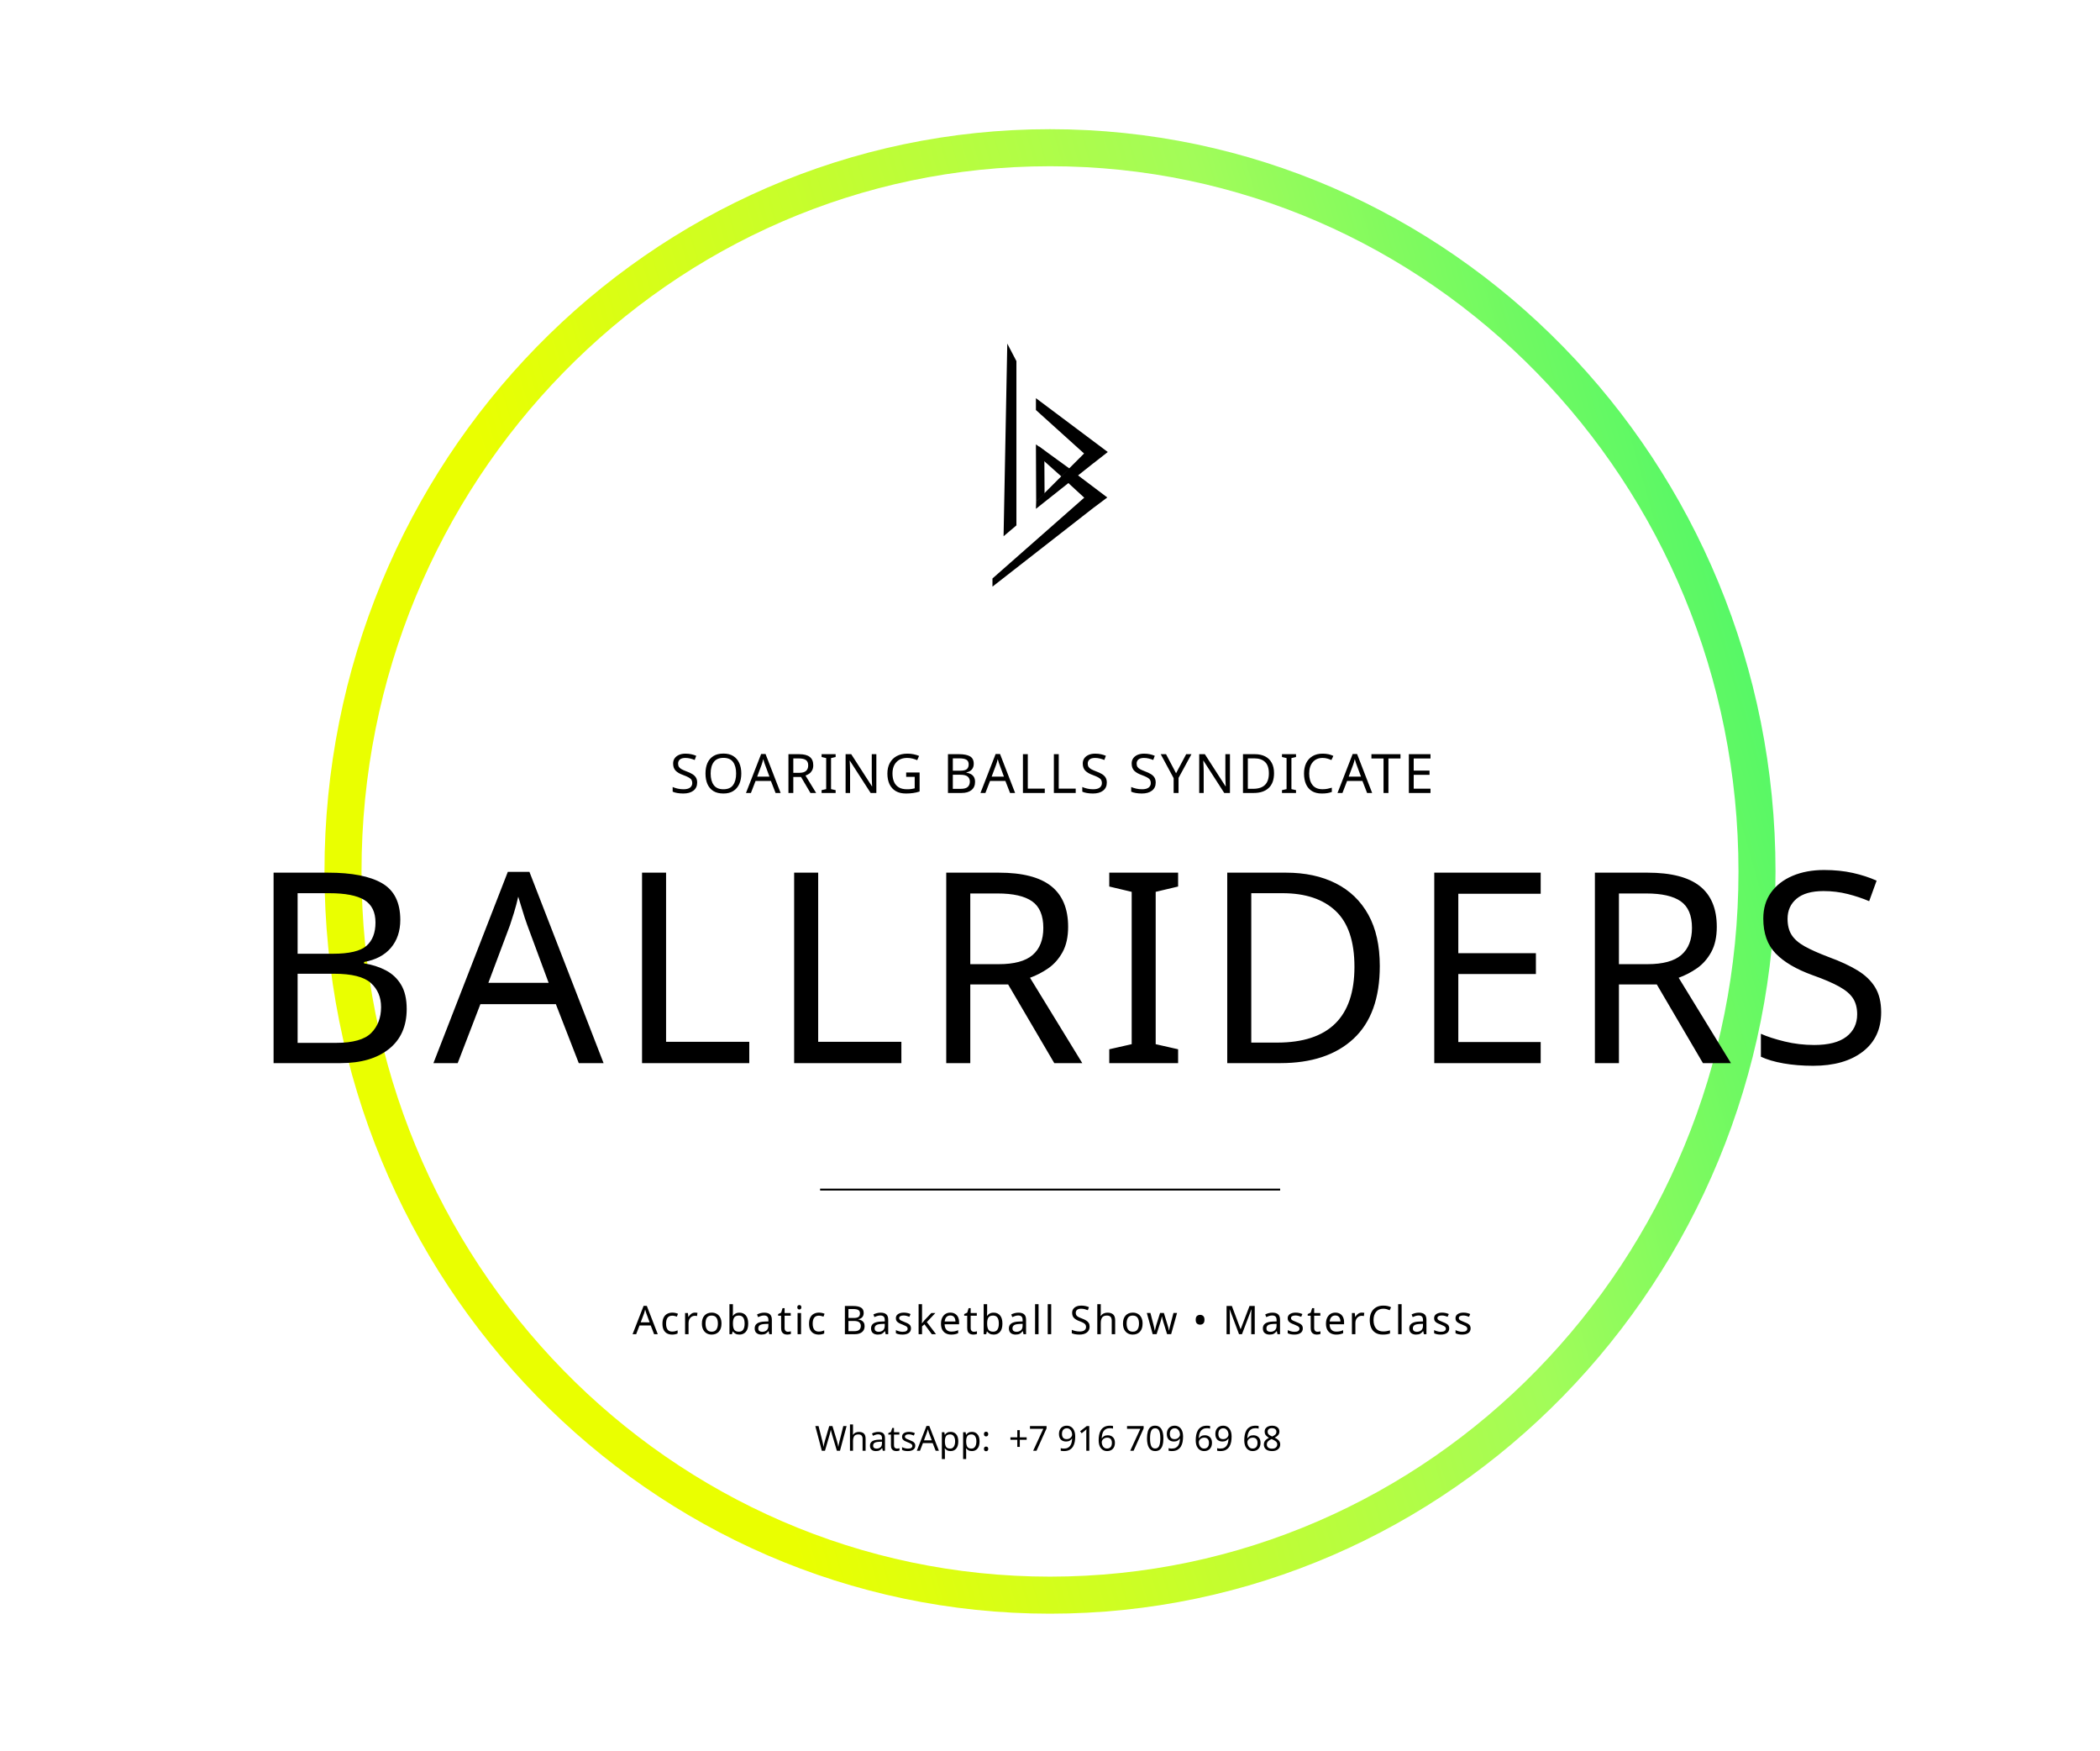
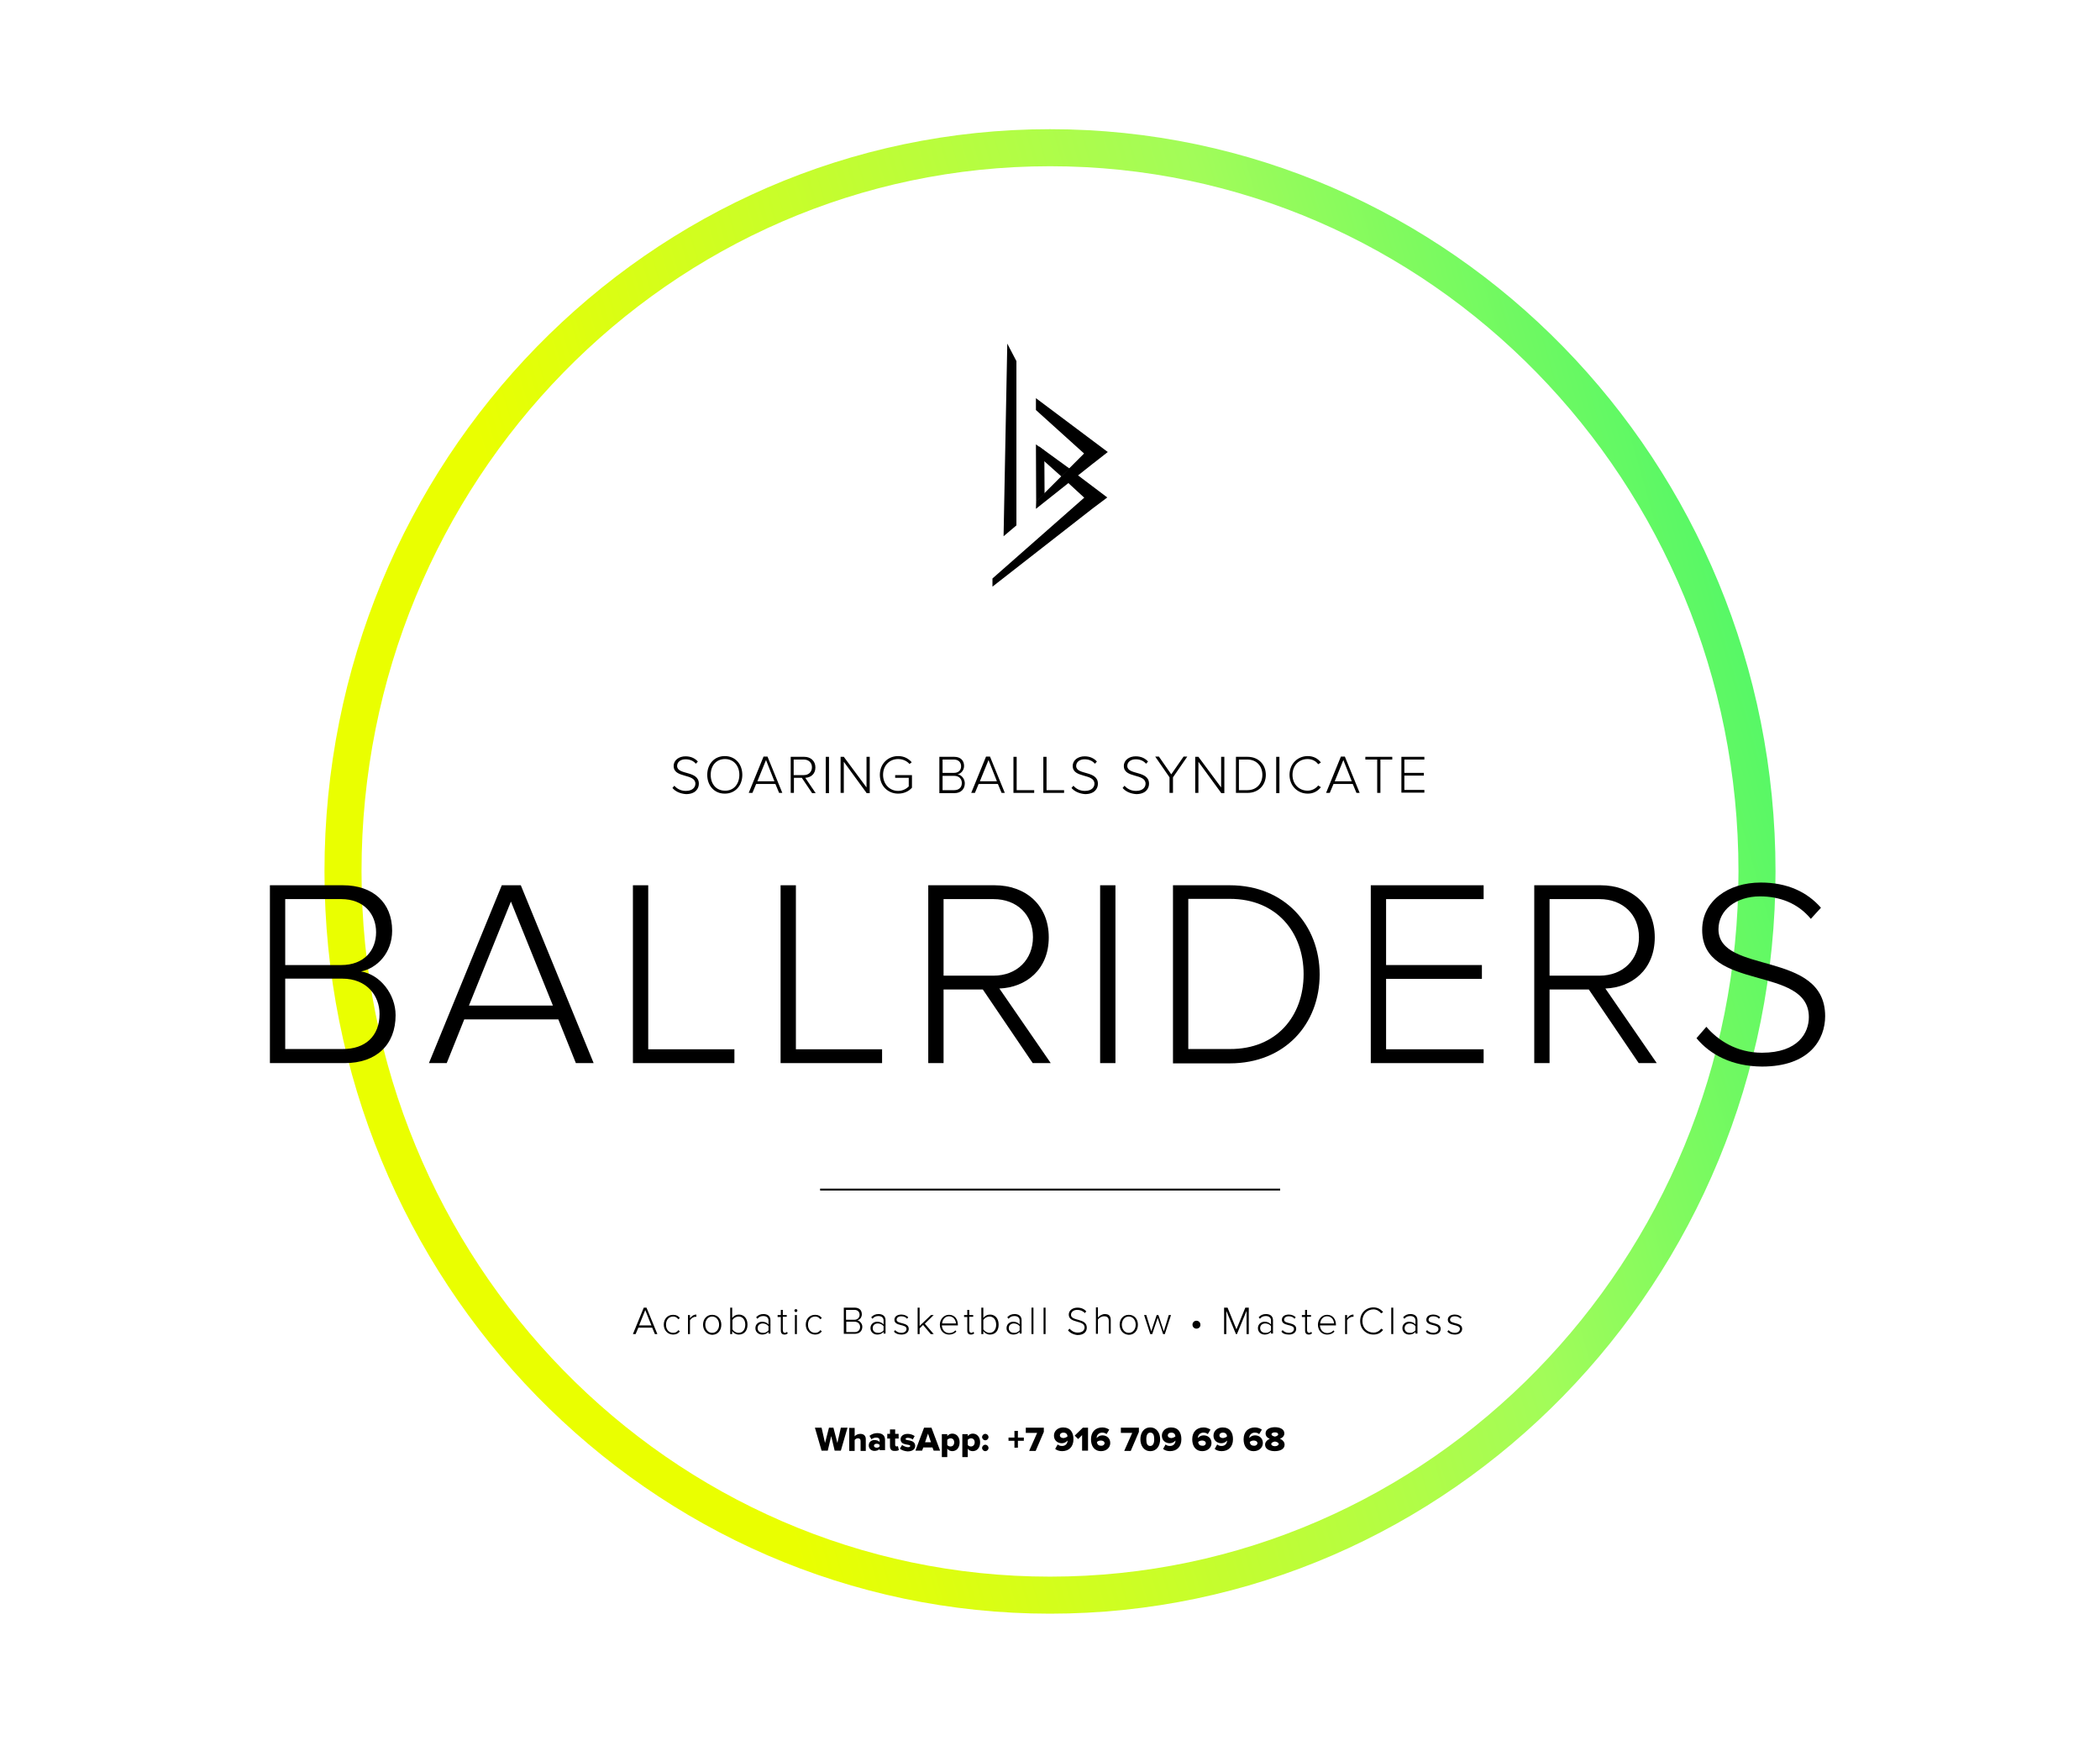
<svg xmlns="http://www.w3.org/2000/svg" version="1.1" id="START" x="0px" y="0px" viewBox="135.3 -11.4 850.4 708.7" enable-background="new 135.3 -11.4 850.4 708.7" xml:space="preserve">
  <line fill="none" stroke="#000000" stroke-width="0.763" x1="467.4" y1="470.2" x2="653.7" y2="470.2" />
  <linearGradient id="SVGID_1_" gradientUnits="userSpaceOnUse" x1="277.578" y1="422.495" x2="843.489" y2="260.223">
    <stop offset="0" style="stop-color:#EAFF00" />
    <stop offset="0.203" style="stop-color:#EAFF00" />
    <stop offset="0.73" style="stop-color:#A2FC59" />
    <stop offset="1" style="stop-color:#57F866" />
  </linearGradient>
  <ellipse fill="none" stroke="url(#SVGID_1_)" stroke-width="15" stroke-miterlimit="10" cx="560.5" cy="341.4" rx="286.3" ry="293" />
-   <text transform="matrix(1 0 0 1 406.5681 309.6356)" font-family="'ProximaNova-Light'" font-size="22" letter-spacing="1">SOARING BALLS SYNDICATE</text>
-   <text transform="matrix(1 0 0 1 391.4635 528.749)" font-family="'ProximaNova-Light'" font-size="16" letter-spacing="1">Acrobatic Basketball Show • MasterClass</text>
-   <text transform="matrix(1 0 0 1 235.6187 419.0072)" font-family="'ProximaNova-Light'" font-size="108" letter-spacing="5">BALLRIDERS</text>
+   <g>
+     <path d="M407.6,307.6l0.8-0.9c0.9,1.1,2.5,2.1,4.6,2.1c3,0,3.9-1.7,3.9-2.9c0-4.3-8.8-2.1-8.8-7.2c0-2.4,2.2-3.9,4.8-3.9   c2.2,0,3.8,0.8,5,2.1l-0.8,0.9c-1.1-1.3-2.6-1.8-4.2-1.8c-2,0-3.4,1.1-3.4,2.7c0,3.8,8.8,1.7,8.8,7.2c0,1.9-1.3,4.2-5.2,4.2   C410.5,309.9,408.7,308.9,407.6,307.6z" />
+     <path d="M421.7,302.3c0-4.3,2.8-7.6,7.1-7.6c4.3,0,7.1,3.3,7.1,7.6s-2.8,7.6-7.1,7.6C424.5,309.9,421.7,306.6,421.7,302.3z    M434.7,302.3c0-3.7-2.3-6.4-5.8-6.4c-3.6,0-5.8,2.7-5.8,6.4c0,3.7,2.2,6.4,5.8,6.4C432.4,308.8,434.7,306,434.7,302.3z" />
+     <path d="M450.8,309.6l-1.5-3.6h-7.8l-1.5,3.6h-1.5l6-14.7h1.6l6,14.7H450.8z M445.5,296.3l-3.5,8.6h6.9L445.5,296.3z" />
+     <path d="M464.1,309.6l-4.1-6.1h-3.2v6.1h-1.3V295h5.5c2.5,0,4.5,1.6,4.5,4.3c0,2.7-1.9,4.1-4.1,4.2l4.2,6.2H464.1z M464.1,299.2   c0-1.8-1.3-3.1-3.3-3.1h-4.1v6.3h4.1C462.8,302.4,464.1,301.1,464.1,299.2z" />
+     <path d="M469.7,309.6V295h1.3v14.7H469.7z" />
+     <path d="M486.2,309.6l-9.2-12.6v12.6h-1.3V295h1.3l9.2,12.4V295h1.3v14.7H486.2z" />
+     <path d="M491.6,302.3c0-4.5,3.3-7.6,7.4-7.6c2.4,0,4.2,1,5.5,2.5l-0.9,0.7c-1-1.2-2.7-2-4.6-2c-3.5,0-6.1,2.6-6.1,6.4   c0,3.8,2.7,6.5,6.1,6.5c2,0,3.5-1,4.3-1.8v-3.5h-5.5v-1.1h6.8v5.1c-1.3,1.5-3.3,2.4-5.6,2.4C494.9,309.9,491.6,306.8,491.6,302.3z" />
+     <path d="M515.7,309.6V295h6c2.5,0,4,1.4,4,3.7c0,1.8-1.3,3.1-2.6,3.4c1.6,0.2,2.9,1.9,2.9,3.6c0,2.4-1.6,4-4.2,4H515.7z    M524.5,298.8c0-1.5-1-2.7-2.9-2.7H517v5.4h4.6C523.5,301.5,524.5,300.4,524.5,298.8z M524.8,305.6c0-1.5-1-2.9-3.1-2.9H517v5.8   h4.7C523.6,308.5,524.8,307.4,524.8,305.6z" />
+     <path d="M540.9,309.6l-1.5-3.6h-7.8l-1.5,3.6h-1.5l6-14.7h1.6l6,14.7H540.9z M535.6,296.3l-3.5,8.6h6.9L535.6,296.3z" />
+     <path d="M545.7,309.6V295h1.3v13.5h7.1v1.1H545.7z" />
+     <path d="M557.8,309.6V295h1.3v13.5h7.1v1.1H557.8z" />
+     <path d="M569.2,307.6l0.8-0.9c0.9,1.1,2.5,2.1,4.6,2.1c3,0,3.9-1.7,3.9-2.9c0-4.3-8.8-2.1-8.8-7.2c0-2.4,2.2-3.9,4.8-3.9   c2.2,0,3.8,0.8,5,2.1l-0.8,0.9c-1.1-1.3-2.6-1.8-4.2-1.8c-2,0-3.4,1.1-3.4,2.7c0,3.8,8.8,1.7,8.8,7.2c0,1.9-1.3,4.2-5.2,4.2   C572.2,309.9,570.3,308.9,569.2,307.6z" />
+     <path d="M589.9,307.6l0.8-0.9c0.9,1.1,2.5,2.1,4.6,2.1c3,0,3.9-1.7,3.9-2.9c0-4.3-8.8-2.1-8.8-7.2c0-2.4,2.2-3.9,4.8-3.9   c2.2,0,3.8,0.8,5,2.1l-0.8,0.9c-1.1-1.3-2.6-1.8-4.2-1.8c-2,0-3.4,1.1-3.4,2.7c0,3.8,8.8,1.7,8.8,7.2c0,1.9-1.3,4.2-5.2,4.2   C592.8,309.9,591,308.9,589.9,307.6z" />
+     <path d="M608.9,309.6v-6.3l-5.8-8.4h1.5l5,7.2l5-7.2h1.5l-5.8,8.4v6.3H608.9z" />
+     <path d="M629.8,309.6l-9.2-12.6v12.6h-1.3V295h1.3l9.2,12.4V295h1.3v14.7H629.8z" />
+     <path d="M635.8,309.6V295h4.7c4.6,0,7.4,3.3,7.4,7.3c0,4.1-2.9,7.3-7.4,7.3H635.8z M646.5,302.3c0-3.4-2.2-6.2-6.1-6.2H637v12.4   h3.4C644.3,308.5,646.5,305.7,646.5,302.3z" />
+     <path d="M652.1,309.6V295h1.3v14.7H652.1z" />
+     <path d="M657.5,302.3c0-4.5,3.3-7.6,7.4-7.6c2.3,0,4.1,1,5.3,2.6l-1.1,0.7c-0.9-1.3-2.5-2.1-4.3-2.1c-3.5,0-6.1,2.6-6.1,6.4   c0,3.8,2.7,6.4,6.1,6.4c1.8,0,3.4-0.9,4.3-2.1l1.1,0.7c-1.3,1.6-3,2.6-5.3,2.6C660.8,309.9,657.5,306.8,657.5,302.3z" />
+     <path d="M684.6,309.6l-1.5-3.6h-7.8l-1.5,3.6h-1.5l6-14.7h1.6l6,14.7H684.6z M679.3,296.3l-3.5,8.6h6.9L679.3,296.3z" />
+     <path d="M693,309.6v-13.5h-4.8V295h10.9v1.1h-4.8v13.5H693z" />
+     <path d="M702.8,309.6V295h9.3v1.1h-8.1v5.4h7.9v1.1h-7.9v5.8h8.1v1.1H702.8z" />
+   </g>
+   <g>
+     <path d="M400.5,528.7l-1.1-2.6h-5.6l-1.1,2.6h-1.1l4.4-10.7h1.1l4.4,10.7H400.5z M396.6,519l-2.5,6.2h5L396.6,519z" />
+     <path d="M404.1,524.9c0-2.3,1.5-4,3.8-4c1.3,0,2.1,0.5,2.7,1.3l-0.6,0.5c-0.6-0.8-1.3-1.1-2.1-1.1c-1.8,0-2.9,1.4-2.9,3.3   c0,1.9,1.1,3.3,2.9,3.3c0.8,0,1.6-0.3,2.1-1.1l0.6,0.5c-0.6,0.8-1.4,1.3-2.7,1.3C405.6,528.9,404.1,527.1,404.1,524.9z" />
+     <path d="M413.9,528.7V521h0.8v1.3c0.7-0.9,1.5-1.5,2.6-1.5v0.9c-0.1,0-0.3,0-0.4,0c-0.8,0-1.8,0.7-2.2,1.4v5.6H413.9z" />
+     <path d="M420,524.9c0-2.3,1.5-4,3.7-4c2.3,0,3.7,1.8,3.7,4c0,2.3-1.4,4.1-3.7,4.1C421.4,528.9,420,527.1,420,524.9z M426.5,524.9   c0-1.7-1-3.3-2.8-3.3c-1.8,0-2.8,1.6-2.8,3.3c0,1.7,1,3.3,2.8,3.3C425.5,528.2,426.5,526.6,426.5,524.9z" />
+     <path d="M431,528.7v-10.7h0.8v4.2c0.6-0.9,1.6-1.4,2.7-1.4c2.1,0,3.5,1.6,3.5,4.1c0,2.5-1.4,4-3.5,4c-1.2,0-2.1-0.6-2.7-1.4v1.2   H431z M434.4,528.2c1.7,0,2.7-1.4,2.7-3.3s-1-3.3-2.7-3.3c-1.1,0-2.1,0.7-2.5,1.4v3.8C432.3,527.5,433.3,528.2,434.4,528.2z" />
+     <path d="M446.5,528.7v-0.9c-0.7,0.8-1.6,1.1-2.6,1.1c-1.3,0-2.7-0.9-2.7-2.6c0-1.7,1.4-2.6,2.7-2.6c1.1,0,2,0.4,2.6,1.1v-1.6   c0-1.2-0.9-1.8-2.1-1.8c-1,0-1.7,0.3-2.4,1.1l-0.5-0.6c0.8-0.9,1.7-1.3,3-1.3c1.6,0,2.8,0.8,2.8,2.5v5.4H446.5z M446.5,527.2v-1.7   c-0.5-0.7-1.4-1.1-2.3-1.1c-1.3,0-2.1,0.8-2.1,1.9c0,1.1,0.8,1.9,2.1,1.9C445.1,528.3,445.9,527.9,446.5,527.2z" />
+     <path d="M451.5,527.3v-5.5h-1.3V521h1.3v-2.1h0.8v2.1h1.6v0.7h-1.6v5.4c0,0.6,0.3,1.1,0.8,1.1c0.4,0,0.7-0.2,0.9-0.4l0.3,0.6   c-0.3,0.3-0.7,0.5-1.3,0.5C452,528.9,451.5,528.3,451.5,527.3z" />
+     <path d="M457,519.2c0-0.4,0.3-0.6,0.6-0.6c0.4,0,0.6,0.3,0.6,0.6s-0.3,0.6-0.6,0.6C457.3,519.8,457,519.5,457,519.2z M457.2,528.7   V521h0.8v7.7H457.2z" />
+     <path d="M461.6,524.9c0-2.3,1.5-4,3.8-4c1.3,0,2.1,0.5,2.7,1.3l-0.6,0.5c-0.6-0.8-1.3-1.1-2.1-1.1c-1.8,0-2.9,1.4-2.9,3.3   c0,1.9,1.1,3.3,2.9,3.3c0.8,0,1.6-0.3,2.1-1.1l0.6,0.5c-0.6,0.8-1.4,1.3-2.7,1.3C463.1,528.9,461.6,527.1,461.6,524.9z" />
+     <path d="M477,528.7v-10.7h4.4c1.8,0,2.9,1,2.9,2.7c0,1.3-0.9,2.3-1.9,2.4c1.1,0.2,2.1,1.4,2.1,2.6c0,1.8-1.2,2.9-3.1,2.9H477z    M483.4,520.9c0-1.1-0.7-2-2.1-2h-3.4v4h3.4C482.6,522.9,483.4,522,483.4,520.9z M483.6,525.8c0-1.1-0.8-2.1-2.2-2.1h-3.4v4.2h3.4   C482.7,527.9,483.6,527.1,483.6,525.8z" />
+     <path d="M493.1,528.7v-0.9c-0.7,0.8-1.6,1.1-2.6,1.1c-1.3,0-2.7-0.9-2.7-2.6c0-1.7,1.4-2.6,2.7-2.6c1.1,0,2,0.4,2.6,1.1v-1.6   c0-1.2-0.9-1.8-2.1-1.8c-1,0-1.7,0.3-2.4,1.1l-0.5-0.6c0.8-0.9,1.7-1.3,3-1.3c1.6,0,2.8,0.8,2.8,2.5v5.4H493.1z M493.1,527.2v-1.7   c-0.5-0.7-1.4-1.1-2.3-1.1c-1.3,0-2.1,0.8-2.1,1.9c0,1.1,0.8,1.9,2.1,1.9C491.7,528.3,492.6,527.9,493.1,527.2z" />
+     <path d="M497.3,527.7l0.5-0.6c0.5,0.6,1.4,1.1,2.5,1.1c1.3,0,2.1-0.7,2.1-1.6c0-2.1-4.9-0.9-4.9-3.7c0-1.2,1-2.1,2.8-2.1   c1.3,0,2.2,0.5,2.8,1.1l-0.5,0.6c-0.4-0.6-1.3-1-2.3-1c-1.2,0-1.9,0.6-1.9,1.4c0,1.9,4.9,0.8,4.9,3.7c0,1.2-1,2.3-2.9,2.3   C499.1,528.9,498.1,528.6,497.3,527.7z" />
+     <path d="M512.2,528.7l-3.1-3.7l-1.4,1.4v2.3h-0.8v-10.7h0.8v7.4l4.6-4.4h1.1l-3.6,3.5l3.6,4.2H512.2z" />
+     <path d="M515.9,524.9c0-2.2,1.6-4,3.7-4c2.4,0,3.6,1.9,3.6,4.1v0.2h-6.5c0.1,1.7,1.2,3.1,3,3.1c1,0,1.9-0.4,2.5-1.1l0.4,0.5   c-0.8,0.8-1.7,1.2-3,1.2C517.5,528.9,515.9,527.3,515.9,524.9z M519.6,521.5c-1.8,0-2.7,1.6-2.8,2.9h5.6   C522.4,523.2,521.5,521.5,519.6,521.5z" />
+     <path d="M527,527.3v-5.5h-1.3V521h1.3v-2.1h0.8v2.1h1.6v0.7h-1.6v5.4c0,0.6,0.3,1.1,0.8,1.1c0.4,0,0.7-0.2,0.9-0.4l0.3,0.6   c-0.3,0.3-0.7,0.5-1.3,0.5C527.5,528.9,527,528.3,527,527.3z" />
+     <path d="M532.7,528.7v-10.7h0.8v4.2c0.6-0.9,1.6-1.4,2.7-1.4c2.1,0,3.5,1.6,3.5,4.1c0,2.5-1.4,4-3.5,4c-1.2,0-2.1-0.6-2.7-1.4v1.2   H532.7z M536,528.2c1.7,0,2.7-1.4,2.7-3.3s-1-3.3-2.7-3.3c-1.1,0-2.1,0.7-2.5,1.4v3.8C533.9,527.5,535,528.2,536,528.2z" />
+     <path d="M548.2,528.7v-0.9c-0.7,0.8-1.6,1.1-2.6,1.1c-1.3,0-2.7-0.9-2.7-2.6c0-1.7,1.4-2.6,2.7-2.6c1.1,0,2,0.4,2.6,1.1v-1.6   c0-1.2-0.9-1.8-2.1-1.8c-1,0-1.7,0.3-2.4,1.1l-0.5-0.6c0.8-0.9,1.7-1.3,3-1.3c1.6,0,2.8,0.8,2.8,2.5v5.4H548.2z M548.2,527.2v-1.7   c-0.5-0.7-1.4-1.1-2.3-1.1c-1.3,0-2.1,0.8-2.1,1.9c0,1.1,0.8,1.9,2.1,1.9C546.7,528.3,547.6,527.9,548.2,527.2z" />
+     <path d="M553,528.7v-10.7h0.8v10.7H553z" />
+     <path d="M557.9,528.7v-10.7h0.8v10.7H557.9z" />
+     <path d="M567.8,527.2l0.6-0.7c0.7,0.8,1.8,1.6,3.3,1.6c2.2,0,2.8-1.2,2.8-2.1c0-3.1-6.4-1.5-6.4-5.2c0-1.7,1.6-2.8,3.5-2.8   c1.6,0,2.8,0.6,3.6,1.5l-0.6,0.7c-0.8-0.9-1.9-1.3-3.1-1.3c-1.4,0-2.5,0.8-2.5,2c0,2.7,6.4,1.2,6.4,5.2c0,1.4-0.9,3-3.8,3   C569.9,528.9,568.6,528.2,567.8,527.2z" />
+     <path d="M584.3,528.7v-5.3c0-1.5-0.8-1.9-1.9-1.9c-1,0-2,0.6-2.5,1.3v5.8h-0.8v-10.7h0.8v4.1c0.6-0.7,1.7-1.4,2.8-1.4   c1.6,0,2.4,0.7,2.4,2.5v5.4H584.3z" />
+     <path d="M588.7,524.9c0-2.3,1.5-4,3.7-4c2.3,0,3.7,1.8,3.7,4c0,2.3-1.4,4.1-3.7,4.1C590.1,528.9,588.7,527.1,588.7,524.9z    M595.2,524.9c0-1.7-1-3.3-2.8-3.3c-1.8,0-2.8,1.6-2.8,3.3c0,1.7,1,3.3,2.8,3.3C594.2,528.2,595.2,526.6,595.2,524.9z" />
+     <path d="M606.3,528.7l-2.2-6.6l-2.2,6.6h-0.8l-2.5-7.7h0.9l2,6.6l2.2-6.6h0.7l2.2,6.6l2-6.6h0.9l-2.5,7.7H606.3z" />
+     <path d="M619.8,526.5c-0.9,0-1.6-0.7-1.6-1.6c0-0.9,0.7-1.6,1.6-1.6c0.9,0,1.6,0.7,1.6,1.6C621.5,525.8,620.7,526.5,619.8,526.5z" />
+     <path d="M640.1,528.7v-9.4l-3.9,9.4h-0.4l-3.9-9.4v9.4H631v-10.7h1.4l3.6,8.8l3.6-8.8h1.4v10.7H640.1z" />
+     <path d="M650,528.7v-0.9c-0.7,0.8-1.6,1.1-2.6,1.1c-1.3,0-2.7-0.9-2.7-2.6c0-1.7,1.4-2.6,2.7-2.6c1.1,0,2,0.4,2.6,1.1v-1.6   c0-1.2-0.9-1.8-2.1-1.8c-1,0-1.7,0.3-2.4,1.1l-0.5-0.6c0.8-0.9,1.7-1.3,3-1.3c1.6,0,2.8,0.8,2.8,2.5v5.4H650z M650,527.2v-1.7   c-0.5-0.7-1.4-1.1-2.3-1.1c-1.3,0-2.1,0.8-2.1,1.9c0,1.1,0.8,1.9,2.1,1.9C648.6,528.3,649.4,527.9,650,527.2z" />
+     <path d="M654.2,527.7l0.5-0.6c0.5,0.6,1.4,1.1,2.5,1.1c1.3,0,2.1-0.7,2.1-1.6c0-2.1-4.9-0.9-4.9-3.7c0-1.2,1-2.1,2.8-2.1   c1.3,0,2.2,0.5,2.8,1.1l-0.5,0.6c-0.4-0.6-1.3-1-2.3-1c-1.2,0-1.9,0.6-1.9,1.4c0,1.9,4.9,0.8,4.9,3.7c0,1.2-1,2.3-2.9,2.3   C655.9,528.9,654.9,528.6,654.2,527.7z" />
+     <path d="M663.8,527.3v-5.5h-1.3V521h1.3v-2.1h0.8v2.1h1.6v0.7h-1.6v5.4c0,0.6,0.3,1.1,0.8,1.1c0.4,0,0.7-0.2,0.9-0.4l0.3,0.6   c-0.3,0.3-0.7,0.5-1.3,0.5C664.3,528.9,663.8,528.3,663.8,527.3z" />
+     <path d="M669,524.9c0-2.2,1.6-4,3.7-4c2.4,0,3.6,1.9,3.6,4.1v0.2h-6.5c0.1,1.7,1.2,3.1,3,3.1c1,0,1.9-0.4,2.5-1.1l0.4,0.5   c-0.8,0.8-1.7,1.2-3,1.2C670.6,528.9,669,527.3,669,524.9z M672.7,521.5c-1.8,0-2.7,1.6-2.8,2.9h5.6   C675.5,523.2,674.7,521.5,672.7,521.5z" />
+     <path d="M680,528.7V521h0.8v1.3c0.7-0.9,1.5-1.5,2.6-1.5v0.9c-0.1,0-0.3,0-0.4,0c-0.8,0-1.8,0.7-2.2,1.4v5.6H680z" />
+     <path d="M686.1,523.4c0-3.3,2.4-5.5,5.4-5.5c1.7,0,3,0.8,3.9,1.9l-0.8,0.5c-0.7-0.9-1.8-1.6-3.1-1.6c-2.5,0-4.5,1.9-4.5,4.7   c0,2.8,1.9,4.7,4.5,4.7c1.3,0,2.4-0.6,3.1-1.6l0.8,0.5c-0.9,1.2-2.2,1.9-3.9,1.9C688.5,528.9,686.1,526.7,686.1,523.4z" />
+     <path d="M698.7,528.7v-10.7h0.8v10.7H698.7z" />
+     <path d="M708.5,528.7v-0.9c-0.7,0.8-1.6,1.1-2.6,1.1c-1.3,0-2.7-0.9-2.7-2.6c0-1.7,1.4-2.6,2.7-2.6c1.1,0,2,0.4,2.6,1.1v-1.6   c0-1.2-0.9-1.8-2.1-1.8c-1,0-1.7,0.3-2.4,1.1l-0.5-0.6c0.8-0.9,1.7-1.3,3-1.3c1.6,0,2.8,0.8,2.8,2.5v5.4H708.5z M708.5,527.2v-1.7   c-0.5-0.7-1.4-1.1-2.3-1.1c-1.3,0-2.1,0.8-2.1,1.9c0,1.1,0.8,1.9,2.1,1.9C707.1,528.3,707.9,527.9,708.5,527.2z" />
+     <path d="M712.7,527.7l0.5-0.6c0.5,0.6,1.4,1.1,2.5,1.1c1.3,0,2.1-0.7,2.1-1.6c0-2.1-4.9-0.9-4.9-3.7c0-1.2,1-2.1,2.8-2.1   c1.3,0,2.2,0.5,2.8,1.1l-0.5,0.6c-0.4-0.6-1.3-1-2.3-1c-1.2,0-1.9,0.6-1.9,1.4c0,1.9,4.9,0.8,4.9,3.7c0,1.2-1,2.3-2.9,2.3   C714.4,528.9,713.4,528.6,712.7,527.7z" />
+     <path d="M721.4,527.7l0.5-0.6c0.5,0.6,1.4,1.1,2.5,1.1c1.3,0,2.1-0.7,2.1-1.6c0-2.1-4.9-0.9-4.9-3.7c0-1.2,1-2.1,2.8-2.1   c1.3,0,2.2,0.5,2.8,1.1l-0.5,0.6c-0.4-0.6-1.3-1-2.3-1c-1.2,0-1.9,0.6-1.9,1.4c0,1.9,4.9,0.8,4.9,3.7c0,1.2-1,2.3-2.9,2.3   C723.2,528.9,722.2,528.6,721.4,527.7z" />
+   </g>
+   <g>
+     <path d="M244.6,419v-72h29.6c12.1,0,19.9,7,19.9,18.4c0,9.1-6.2,15.2-12.6,16.5c7.7,1.2,14,9.2,14,17.7c0,12-7.8,19.4-20.6,19.4   H244.6z M287.6,366c0-7.3-4.9-13.4-14.1-13.4h-22.7v26.7h22.7C282.7,379.3,287.6,373.4,287.6,366z M289,399.1   c0-7.3-5.1-14.3-15.1-14.3h-23.1v28.5h23.1C283.4,413.4,289,407.9,289,399.1z" />
+     <path d="M368.5,419l-7.1-17.7h-38.1l-7.1,17.7H309l29.5-72h7.7l29.5,72H368.5z M342.2,353.6l-17,42.1h34L342.2,353.6z" />
+     <path d="M391.6,419v-72h6.2v66.4h34.9v5.6H391.6z" />
+     <path d="M451.4,419v-72h6.2v66.4h34.9v5.6H451.4z" />
+     <path d="M553.5,419l-20.2-29.8h-15.9V419h-6.2v-72h26.9c12.4,0,21.9,7.9,21.9,21.1c0,13.1-9.3,20.3-20,20.7l20.8,30.2H553.5z    M553.6,368c0-9.1-6.5-15.4-16-15.4h-20.2v31h20.2C547.1,383.6,553.6,377.1,553.6,368z" />
+     <path d="M580.8,419v-72h6.2v72H580.8z" />
+     <path d="M610.3,419v-72h23c22.4,0,36.4,16.3,36.4,36.1c0,20-14,36-36.4,36H610.3z M663.2,383c0-16.8-10.8-30.5-29.9-30.5h-16.8   v60.8h16.8C652.3,413.4,663.2,399.9,663.2,383z" />
+     <path d="M690.4,419v-72h45.7v5.6h-39.5v26.7h38.8v5.6h-38.8v28.5h39.5v5.6H690.4z" />
+     <path d="M798.9,419l-20.2-29.8h-15.9V419h-6.2v-72h26.9c12.4,0,21.9,7.9,21.9,21.1c0,13.1-9.3,20.3-20,20.7l20.8,30.2H798.9z    M799,368c0-9.1-6.5-15.4-16-15.4h-20.2v31h20.2C792.6,383.6,799,377.1,799,368z" />
+     <path d="M822.3,408.9l4-4.6c4.6,5.4,12.2,10.5,22.5,10.5c14.8,0,19-8.2,19-14.4c0-21.2-43.2-10.2-43.2-35.3   c0-11.8,10.6-19.2,23.7-19.2c10.8,0,18.8,3.8,24.4,10.2l-4.1,4.5c-5.2-6.3-12.5-9.1-20.6-9.1c-9.6,0-16.8,5.5-16.8,13.3   c0,18.5,43.2,8.3,43.2,35.2c0,9.3-6.2,20.4-25.6,20.4C836.7,420.3,827.8,415.6,822.3,408.9z" />
+   </g>
  <g>
    <polygon points="556,169.3 568.4,178.3 565.1,181.5 557.6,174.8  " />
    <polygon points="546.9,201.3 541.7,205.7 543.2,127.7 546.9,134.8  " />
    <polygon points="578.4,175.9 554.8,154.6 554.8,149.8 583.9,171.6  " />
    <polygon points="578.6,193.8 537.2,226.1 537.2,222.8 574.8,189.7  " />
    <polygon points="554.8,168.5 558.2,171 558.3,188.4 554.9,191.7  " />
    <polygon points="578.5,175.8 554.8,194.6 554.9,191.6 574.6,171.9  " />
    <polygon points="578.5,193.9 565.8,182.2 568.2,178.3 583.7,190  " />
  </g>
-   <text transform="matrix(1 0 0 1 465.2864 575.9329)" font-family="'ProximaNova-Extrabld'" font-size="14">WhatsApp:  +7 916 709 69 68</text>
+   <g>
+     <path d="M473.3,575.9l-1.4-5.9l-1.4,5.9h-2.5l-2.7-9.3h2.7l1.4,6.2l1.6-6.2h1.8l1.6,6.2l1.4-6.2h2.7l-2.7,9.3H473.3z" />
+     <path d="M483.8,575.9V572c0-0.8-0.4-1.1-1.1-1.1c-0.6,0-1,0.3-1.3,0.7v4.4h-2.2v-9.3h2.2v3.4c0.4-0.5,1.2-1,2.3-1   c1.5,0,2.2,0.9,2.2,2.1v4.8H483.8z" />
+     <path d="M491.5,575.9v-0.7c-0.4,0.5-1.2,0.8-2.1,0.8c-1,0-2.3-0.7-2.3-2.2c0-1.6,1.3-2.2,2.3-2.2c0.9,0,1.7,0.3,2.1,0.8v-0.8   c0-0.6-0.5-1-1.4-1c-0.7,0-1.4,0.3-1.9,0.7l-0.8-1.4c0.9-0.7,2-1.1,3.1-1.1c1.6,0,3.2,0.6,3.2,2.7v4.2H491.5z M491.5,574.2v-0.6   c-0.2-0.3-0.7-0.5-1.2-0.5c-0.6,0-1.1,0.3-1.1,0.8s0.5,0.8,1.1,0.8C490.8,574.7,491.3,574.5,491.5,574.2z" />
+     <path d="M495.7,574.1V571h-1.1v-1.9h1.1v-1.8h2.1v1.8h1.4v1.9h-1.4v2.5c0,0.4,0.2,0.7,0.6,0.7c0.2,0,0.5-0.1,0.5-0.2l0.4,1.6   c-0.3,0.3-0.8,0.4-1.6,0.4C496.4,576.1,495.7,575.4,495.7,574.1z" />
+     <path d="M499.7,575.1l0.9-1.5c0.5,0.4,1.6,0.9,2.4,0.9c0.6,0,0.9-0.2,0.9-0.5c0-0.9-3.9,0-3.9-2.7c0-1.2,1-2.2,2.9-2.2   c1.1,0,2.1,0.4,2.8,0.9l-0.8,1.4c-0.4-0.4-1.2-0.7-2-0.7c-0.5,0-0.9,0.2-0.9,0.5c0,0.8,3.9,0,3.9,2.8c0,1.3-1.1,2.2-3.1,2.2   C501.6,576.1,500.4,575.7,499.7,575.1z" />
+     <path d="M513.4,575.9l-0.5-1.3h-3.7l-0.5,1.3h-2.7l3.5-9.3h3l3.5,9.3H513.4z M511.1,569l-1.2,3.5h2.4L511.1,569z" />
+     <path d="M518.9,575.1v3.4h-2.2v-9.3h2.2v0.8c0.5-0.6,1.2-1,2-1c1.7,0,3,1.3,3,3.5c0,2.3-1.3,3.6-3,3.6   C520.2,576.1,519.5,575.8,518.9,575.1z M521.7,572.5c0-1-0.6-1.6-1.5-1.6c-0.5,0-1,0.3-1.3,0.6v2.1c0.3,0.4,0.8,0.6,1.3,0.6   C521.1,574.2,521.7,573.6,521.7,572.5z" />
+     <path d="M527.2,575.1v3.4H525v-9.3h2.2v0.8c0.5-0.6,1.2-1,2-1c1.7,0,3,1.3,3,3.5c0,2.3-1.3,3.6-3,3.6   C528.4,576.1,527.7,575.8,527.2,575.1z M530,572.5c0-1-0.6-1.6-1.5-1.6c-0.5,0-1,0.3-1.3,0.6v2.1c0.3,0.4,0.8,0.6,1.3,0.6   C529.3,574.2,530,573.6,530,572.5z" />
+     <path d="M533,570.4c0-0.7,0.6-1.3,1.3-1.3c0.7,0,1.3,0.6,1.3,1.3c0,0.7-0.6,1.3-1.3,1.3C533.6,571.7,533,571.1,533,570.4z    M533,574.8c0-0.7,0.6-1.3,1.3-1.3c0.7,0,1.3,0.6,1.3,1.3c0,0.7-0.6,1.3-1.3,1.3C533.6,576.1,533,575.5,533,574.8z" />
+     <path d="M547.5,571.9v2.8h-1.4v-2.8h-2.4v-1.3h2.4v-2.7h1.4v2.7h2.4v1.3H547.5z" />
+     <path d="M552.1,575.9l3.2-7.2h-4.6v-2.1h7.3v1.7l-3.3,7.7H552.1z" />
+     <path d="M562.6,575.2l1-1.8c0.5,0.4,1,0.6,1.8,0.6c1.4,0,2.2-1,2.2-2.1c0,0,0-0.1,0-0.1c-0.5,0.6-1.3,1.1-2.3,1.1   c-1.7,0-3.2-1.1-3.2-3.1c0-1.9,1.6-3.3,3.7-3.3c3,0,4.2,2.1,4.2,4.8c0,3-1.8,4.8-4.6,4.8C564.4,576.1,563.3,575.8,562.6,575.2z    M567.6,570.1c-0.1-0.8-0.5-1.5-1.7-1.5c-0.9,0-1.4,0.5-1.4,1.1c0,0.8,0.8,1.1,1.5,1.1C566.6,570.7,567.2,570.5,567.6,570.1z" />
+     <path d="M573.5,575.9v-6.3l-1.6,1.6l-1.4-1.4l3.3-3.2h2.1v9.3H573.5z" />
+     <path d="M577.1,571.3c0-3,1.8-4.8,4.6-4.8c1.1,0,2.1,0.4,2.8,0.9l-1.1,1.8c-0.5-0.4-1-0.6-1.8-0.6c-1.1,0-2.2,0.8-2.2,2.1   c0,0.1,0,0.1,0,0.1c0.5-0.6,1.3-1.1,2.3-1.1c1.7,0,3.2,1.1,3.2,3.1c0,1.9-1.6,3.3-3.7,3.3C578.4,576.1,577.1,574,577.1,571.3z    M582.6,572.9c0-0.8-0.8-1.1-1.5-1.1c-0.6,0-1.2,0.2-1.6,0.6c0.1,0.8,0.5,1.5,1.7,1.5C582,574,582.6,573.4,582.6,572.9z" />
+     <path d="M590.6,575.9l3.2-7.2h-4.6v-2.1h7.3v1.7l-3.3,7.7H590.6z" />
+     <path d="M597.1,571.3c0-2.5,1.3-4.8,4-4.8s4,2.4,4,4.8c0,2.5-1.3,4.8-4,4.8S597.1,573.7,597.1,571.3z M602.7,571.3   c0-1.7-0.4-2.7-1.6-2.7c-1.1,0-1.6,1-1.6,2.7c0,1.7,0.4,2.7,1.6,2.7C602.2,574,602.7,572.9,602.7,571.3z" />
+     <path d="M606.3,575.2l1-1.8c0.5,0.4,1,0.6,1.8,0.6c1.4,0,2.2-1,2.2-2.1c0,0,0-0.1,0-0.1c-0.5,0.6-1.3,1.1-2.3,1.1   c-1.7,0-3.2-1.1-3.2-3.1c0-1.9,1.6-3.3,3.7-3.3c3,0,4.2,2.1,4.2,4.8c0,3-1.8,4.8-4.6,4.8C608,576.1,607,575.8,606.3,575.2z    M611.3,570.1c-0.1-0.8-0.5-1.5-1.7-1.5c-0.9,0-1.4,0.5-1.4,1.1c0,0.8,0.8,1.1,1.5,1.1C610.3,570.7,610.9,570.5,611.3,570.1z" />
+     <path d="M618.1,571.3c0-3,1.8-4.8,4.6-4.8c1.1,0,2.1,0.4,2.8,0.9l-1.1,1.8c-0.5-0.4-1-0.6-1.8-0.6c-1.1,0-2.2,0.8-2.2,2.1   c0,0.1,0,0.1,0,0.1c0.5-0.6,1.3-1.1,2.3-1.1c1.7,0,3.2,1.1,3.2,3.1c0,1.9-1.6,3.3-3.7,3.3C619.4,576.1,618.1,574,618.1,571.3z    M623.6,572.9c0-0.8-0.8-1.1-1.5-1.1c-0.6,0-1.2,0.2-1.6,0.6c0.1,0.8,0.5,1.5,1.7,1.5C623.1,574,623.6,573.4,623.6,572.9z" />
+     <path d="M627.2,575.2l1-1.8c0.5,0.4,1,0.6,1.8,0.6c1.4,0,2.2-1,2.2-2.1c0,0,0-0.1,0-0.1c-0.5,0.6-1.3,1.1-2.3,1.1   c-1.7,0-3.2-1.1-3.2-3.1c0-1.9,1.6-3.3,3.7-3.3c3,0,4.2,2.1,4.2,4.8c0,3-1.8,4.8-4.6,4.8C628.9,576.1,627.9,575.8,627.2,575.2z    M632.2,570.1c-0.1-0.8-0.5-1.5-1.7-1.5c-0.9,0-1.4,0.5-1.4,1.1c0,0.8,0.8,1.1,1.5,1.1C631.2,570.7,631.8,570.5,632.2,570.1z" />
+     <path d="M638.9,571.3c0-3,1.8-4.8,4.6-4.8c1.1,0,2.1,0.4,2.8,0.9l-1.1,1.8c-0.5-0.4-1-0.6-1.8-0.6c-1.1,0-2.2,0.8-2.2,2.1   c0,0.1,0,0.1,0,0.1c0.5-0.6,1.3-1.1,2.3-1.1c1.7,0,3.2,1.1,3.2,3.1c0,1.9-1.6,3.3-3.7,3.3C640.2,576.1,638.9,574,638.9,571.3z    M644.5,572.9c0-0.8-0.8-1.1-1.5-1.1c-0.6,0-1.2,0.2-1.6,0.6c0.1,0.8,0.5,1.5,1.7,1.5C643.9,574,644.5,573.4,644.5,572.9z" />
+     <path d="M647.6,573.5c0-1.1,0.8-1.9,1.9-2.4c-1-0.4-1.7-1.1-1.7-2.2c0-1.8,2-2.5,3.8-2.5c1.8,0,3.8,0.7,3.8,2.5   c0,1.1-0.8,1.8-1.8,2.2c1.1,0.4,1.9,1.3,1.9,2.4c0,1.8-1.9,2.6-4,2.6C649.5,576.1,647.6,575.3,647.6,573.5z M653.1,573.2   c0-0.6-0.9-0.9-1.5-1c-0.6,0.1-1.5,0.4-1.5,1c0,0.5,0.6,0.9,1.5,0.9C652.4,574.1,653.1,573.7,653.1,573.2z M652.9,569.3   c0-0.5-0.5-0.8-1.3-0.8c-0.8,0-1.4,0.3-1.4,0.8c0,0.5,0.8,0.8,1.4,0.9C652.1,570.1,652.9,569.8,652.9,569.3z" />
+   </g>
</svg>
